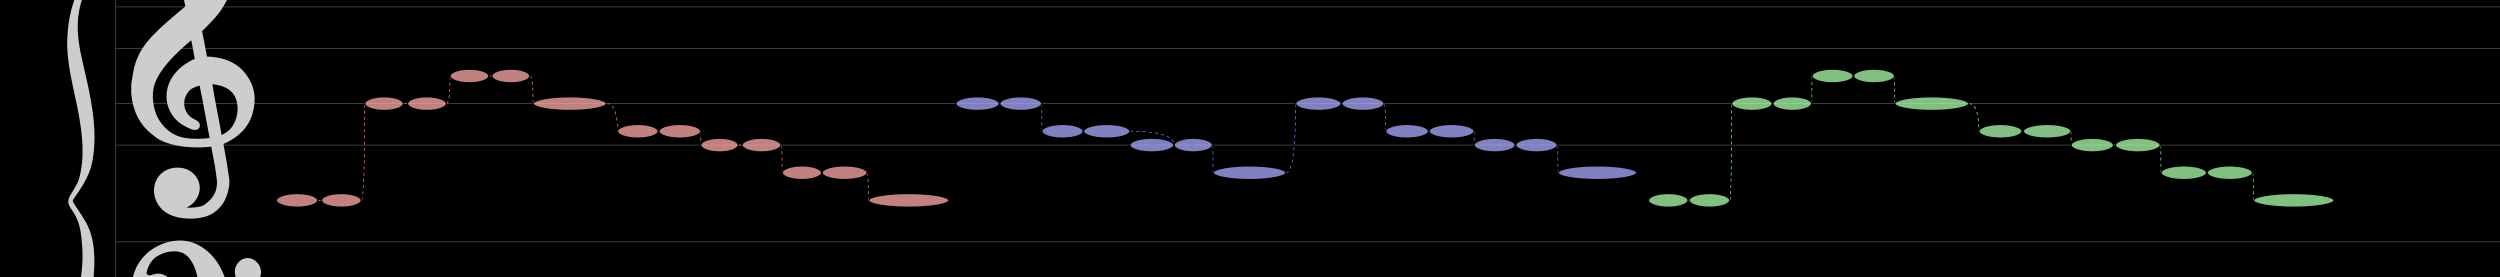
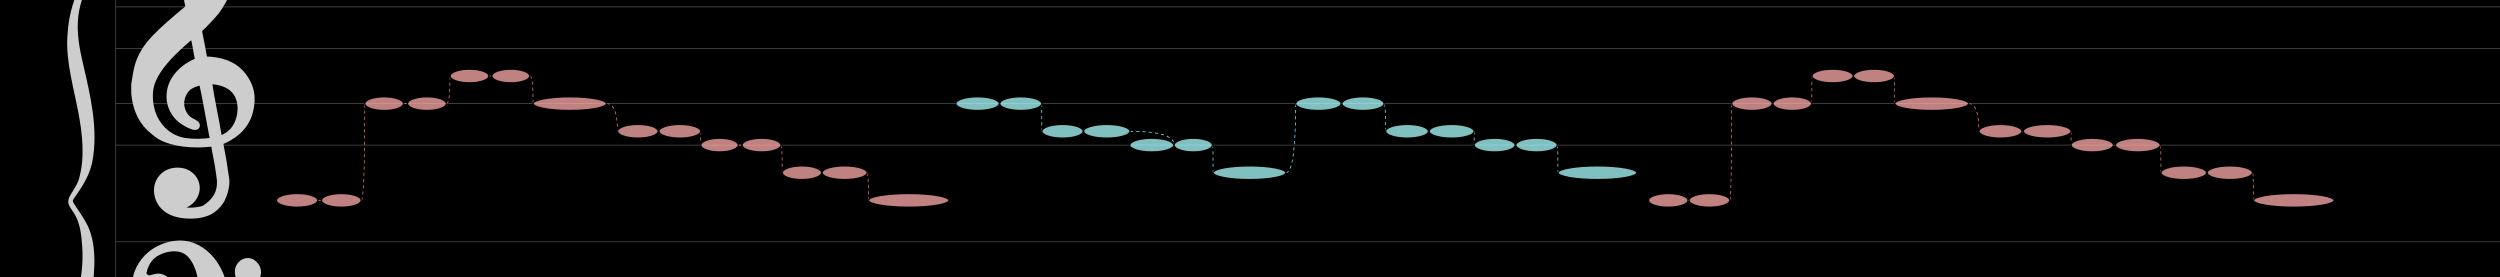
<svg xmlns="http://www.w3.org/2000/svg" version="1.1" viewPort="0 60 42.548 10" viewBox="-200 -50 1809.18 200" width="1809.18" height="200">
  <filter id="constantOpacity">
    <feComponentTransfer>
      <feFuncA type="table" tableValues="0 .5 .5" />
    </feComponentTransfer>
  </filter>
  <rect class="background" x="-500%" y="-500%" width="1000%" height="1000%" style="fill:black" />
  <g transform="scale(35, -10) translate(0, -70)">
    <g class="staff-lines" stroke-width="0.5" stroke="#555555">
      <path vector-effect="non-scaling-stroke" d="M-3.321 64.5 L565.902 64.5" />
      <path vector-effect="non-scaling-stroke" d="M-3.321 67.5 L565.902 67.5" />
      <path vector-effect="non-scaling-stroke" d="M-3.321 71.5 L565.902 71.5" />
      <path vector-effect="non-scaling-stroke" d="M-3.321 74.5 L565.902 74.5" />
      <path vector-effect="non-scaling-stroke" d="M-3.321 77.5 L565.902 77.5" />
      <path vector-effect="non-scaling-stroke" d="M-3.321 43.5 L565.902 43.5" />
      <path vector-effect="non-scaling-stroke" d="M-3.321 47.5 L565.902 47.5" />
      <path vector-effect="non-scaling-stroke" d="M-3.321 50.5 L565.902 50.5" />
      <path vector-effect="non-scaling-stroke" d="M-3.321 53.5 L565.902 53.5" />
      <path vector-effect="non-scaling-stroke" d="M-3.321 57.5 L565.902 57.5" />
      <path vector-effect="non-scaling-stroke" d="M565.544,43.5 L565.544,77.5" />
      <path vector-effect="non-scaling-stroke" d="M565.902,43.5 L565.902,77.5" />
      <path vector-effect="non-scaling-stroke" d="M-3.321,43.5 L-3.321,77.5 z" />
    </g>
    <g transform="scale(0.714286, 1)">
      <g vector-effect="non-scaling-stroke" class="treble-clef" stroke="#cdcdcd" stroke-width="3" fill="#cdcdcd" transform="translate(-17.25, 5.15) scale(0.06, 0.07)">
        <path vector-effect="non-scaling-stroke" d="M250.026,1080.111c-2.375-5.813-4.501-12.037-5.616-19.656c-1.07-7.32-1.387-15.609-1.62-23.113    c-0.426-13.713,0.409-28.548,1.296-41.038c0.132-1.861,0.517-3.882,0.432-5.183c-0.118-1.794-1.622-3.834-2.484-5.401    c-4.551-8.266-9.023-16.291-13.176-25.488c-3.56-7.883-6.46-16.235-8.316-27.648c-1.087-6.682-1.406-14.26-2.053-21.816   c0-3.313,0-6.623,0-9.936c0.817-17.854,4.099-30.916,9.396-39.743c1.084-1.808,2.228-3.951,3.24-5.186    c6.218-7.579,16.081-9.873,25.812-7.343c0.598-8.887,1.858-19.53,2.376-28.944c0.193-3.49,0.54-7.194,0.54-10.368    c-0.003-13.193-3.44-20.603-7.452-26.135c-3.645-2.613-9.925-3.099-13.176,0.43c4.904-0.174,8.174,5.425,9.612,12.744    c2.427,12.351-1.738,24.386-7.344,25.918c-8.458,2.316-13.738-12.691-11.556-28.295c1.622-11.598,6.603-18.42,13.176-19.655    c5.073-0.956,10.149,0.426,13.608,5.399c1.988,2.858,4.009,7.685,4.968,11.879c1.246,5.448,2.18,12.212,2.16,18.792    c-0.01,3.246-0.453,6.761-0.648,10.152c-0.614,10.689-1.579,19.729-2.376,29.812c6.095,5.437,10.941,13.432,13.392,25.704    c1.302,6.52,2.035,15.517,1.727,23.111c-0.375,9.302-2.565,17.712-5.183,23.975c-3.863,9.248-9.852,13.985-17.604,14.257    c-0.849,9.749-1.633,19.633-2.593,29.159c2.376,4.619,4.55,9.643,6.805,14.906c2.185,5.095,3.892,11.286,5.508,17.712    c2.98,11.855,5.576,29.004,5.4,46.44c-0.102,10.157-1.538,19.319-3.24,27.215c-1.691,7.847-3.557,15.81-6.912,20.089    c-0.36,0-0.72,0-1.08,0C254.113,1090.306,252.068,1085.104,250.026,1080.111z M248.19,997.6    c-1.362,15.429-0.295,36.475,2.7,48.384c1.367,5.441,2.426,10.329,4.428,15.122c0.854,2.04,3.006,5.909,4.104,5.83    c2.104-0.153,3.064-9.245,3.24-13.824c0.542-14.092-2.623-28.387-5.832-37.366C254.247,1008.515,250.911,1002.572,248.19,997.6z     M249.27,935.823c-6.565-5.809-13.02-17.569-13.716-34.776c-0.425-10.517,1.463-18.693,3.888-24.624    c1.422-3.478,3.789-6.692,6.156-9.072c1.287-1.293,4.09-3.666,3.996,1.296c-0.048,2.584-2.504,4.06-3.888,6.263    c-2.557,4.079-4.489,12.399-3.348,21.385c0.481,3.784,1.636,7.983,2.808,10.153c1.458,2.697,3.725,4.34,6.048,5.615    c1.987-19.137,3.451-39.323,5.292-58.753c-4.493-1.347-9.224-1.49-13.068-0.213c-6.922,2.298-11.753,12.045-14.256,23.111    c-1.838,8.128-2.944,20.546-1.837,31.752c0.529,5.353,1.939,11.271,3.348,15.984c4.113,13.751,11.055,26.606,16.308,36.289    C247.971,952.523,248.466,943.862,249.27,935.823z M260.286,855.473c-1.479,19.361-3.545,38.701-4.86,57.671    c5.07-0.638,9.023-3.541,11.556-9.718c4.25-10.369,3.378-29.217-0.648-39.53C264.924,860.283,262.694,856.868,260.286,855.473z" />
      </g>
      <g class="bass-clef" fill="#cdcdcd" stroke="#cdcdcd" transform="scale(1.02, 1) translate(-0.25, 0.25)" stroke-width="3">
        <g transform="matrix(0.1835537,0,0,0.1830159,-98.29797,-1128.841)">
          <path vector-effect="non-scaling-stroke" d="M514.308,6407.837c3.419,4.086,5.655,9.64,7.124,12.803     c2.204,4.648,4.046,10.097,5.538,16.384c1.492,6.287,2.238,13.068,2.238,20.385c0,4.115-0.338,7.925-0.991,11.507     c-0.653,3.543-1.527,6.4-2.647,8.459c-1.108,2.095-2.297,3.125-3.545,3.125c-1.142,0-2.262-0.687-3.369-2.135     c-1.119-1.41-2.029-3.505-2.752-6.325c-0.711-2.819-1.073-6.135-1.073-9.982c0-3.011,0.326-5.411,0.968-7.317     c0.653-1.867,1.446-2.78,2.379-2.78c0.513,0,0.991,0.342,1.422,1.104c0.431,0.724,0.769,1.753,1.014,3.011     c0.245,1.257,0.373,2.628,0.373,4.077c0,2.019-0.245,3.733-0.735,5.144c-0.501,1.41-1.049,2.132-1.667,2.132     c-0.21,0-0.466-0.152-0.781-0.38c-0.303-0.229-0.501-0.342-0.571-0.342c-0.14,0-0.292,0.152-0.466,0.495     c-0.175,0.342-0.268,0.799-0.292,1.41c0.07,0.495,0.117,0.838,0.117,1.104c0.338,2.896,0.944,4.953,1.796,6.249     c0.863,1.258,1.784,1.905,2.763,1.905c1.014,0,1.83-0.953,2.46-2.858c0.63-1.943,1.073-4.344,1.329-7.277     c0.268-2.896,0.396-5.981,0.396-9.22c-0.035-3.468-0.221-7.125-0.583-10.897c-0.361-3.81-0.804-7.163-1.317-10.059     c-0.653-3.925-1.458-7.468-2.414-10.593c-0.956-3.124-1.889-5.752-2.775-7.849c-0.886-2.133-2.731-5.973-4.104-9.297     C514,6409.468,514.126,6407.62,514.308,6407.837z" />
          <path vector-effect="non-scaling-stroke" d="M531.259,6465.557c0.313-0.979,0.705-1.415,1.189-1.415     c0.457,0,0.862,0.436,1.228,1.306c0.339,0.908,0.522,2.032,0.522,3.339c0,1.233-0.17,2.358-0.522,3.302     c-0.353,0.979-0.745,1.488-1.163,1.488c-0.483,0-0.888-0.436-1.215-1.343c-0.34-0.871-0.509-1.958-0.509-3.266     C530.789,6467.626,530.945,6466.5,531.259,6465.557z" />
          <path vector-effect="non-scaling-stroke" d="M531.272,6447.847c0.327-0.871,0.732-1.342,1.241-1.342     c0.457,0,0.849,0.471,1.189,1.378c0.327,0.908,0.497,2.033,0.497,3.447c0,1.162-0.183,2.214-0.522,3.193     c-0.366,0.98-0.745,1.452-1.163,1.452c-0.509,0-0.914-0.436-1.241-1.343c-0.313-0.87-0.483-1.996-0.483-3.301     C530.789,6449.879,530.958,6448.717,531.272,6447.847z" />
        </g>
      </g>
    </g>
    <g transform="scale(0.714286, 1)">
      <g class="brace" transform="rotate(0.2) translate(30.5,-324) scale(1,-1) scale(.0175)">
        <path vector-effect="non-scaling-stroke" stroke="#cdcdcd" fill="#cdcdcd" stroke-width="3" stroke-linejoin="round" d="M-2031.812-22924.453    c-24.919,88.91-36.494,171.418-39.024,279.09c-2.379,101.156,9.877,207.264,16.991,305.533    c6.605,91.162,10.955,191.51-0.048,282.248c-2.757,22.732-8.614,43.227-13.597,63.254c-8.261,33.207-2.886,38.68,5.136,72.111    c10.485,43.689,11.808,90.887,13.172,140.795c3.604,132-16.215,270.613-24.675,400.074    c-8.818,134.883,3.651,255.861,34.113,366.164c-17.906-92.289-29.886-179.082-25.068-283.635    c4.572-99.275,18.379-195.207,24.078-294.23c5.11-88.826,9.914-203.154-8.344-284.342c-4.91-21.82-10.217-42.227-15.835-62.98    c-9.146-33.812-7.235-31.322,2.353-65.664c11.021-39.504,20.774-80.965,24.589-128.662c10.5-131.361-2.347-271.072-13.816-398.416    c-5.957-66.148-10.878-134.006-7.34-202.238C-2055.575-22803.877-2044.086-22863.117-2031.812-22924.453L-2031.812-22924.453z" />
      </g>
    </g>
    <g style="stroke-width:1; stroke:black;">
-       <g class="note-lines track-3" fill="none" stroke="hsl(240, 100%, 75%)" stroke-dasharray="2.25" vector-effect="non-scaling-stroke" stroke-width="0.5">
+       <g class="note-lines track-2" fill="none" stroke="hsl(180, 100%, 75%)" stroke-dasharray="2.25" vector-effect="non-scaling-stroke" stroke-width="0.5">
        <path vector-effect="non-scaling-stroke" stroke-linejoin="round" d=" M14.948,67.5 Q14.957,67.5 14.957 67.5" />
        <path vector-effect="non-scaling-stroke" stroke-linejoin="round" d=" M15.825,67.5 Q15.827,67.5 15.827 65.5" />
        <path vector-effect="non-scaling-stroke" stroke-linejoin="round" d=" M16.685,65.5 Q16.689,65.5 16.689 65.5" />
        <path vector-effect="non-scaling-stroke" stroke-linejoin="round" d=" M17.651,65.5 Q18.562,65.5 18.562 64.5" />
        <path vector-effect="non-scaling-stroke" stroke-linejoin="round" d=" M18.554,64.5 Q18.562,64.5 18.562 64.5" />
        <path vector-effect="non-scaling-stroke" stroke-linejoin="round" d=" M19.355,64.5 Q19.369,64.5 19.369 62.5" />
        <path vector-effect="non-scaling-stroke" stroke-linejoin="round" d=" M20.872,62.5 Q21.075,62.5 21.075 67.5" />
        <path vector-effect="non-scaling-stroke" stroke-linejoin="round" d=" M22.016,67.5 Q22.03,67.5 22.03 67.5" />
        <path vector-effect="non-scaling-stroke" stroke-linejoin="round" d=" M22.904,67.5 Q22.935,67.5 22.935 65.5" />
        <path vector-effect="non-scaling-stroke" stroke-linejoin="round" d=" M23.821,65.5 Q23.834,65.5 23.834 65.5" />
        <path vector-effect="non-scaling-stroke" stroke-linejoin="round" d=" M24.766 65.5 L24.766 64.5" />
        <path vector-effect="non-scaling-stroke" stroke-linejoin="round" d=" M25.614,64.5 Q25.627,64.5 25.627 64.5" />
        <path vector-effect="non-scaling-stroke" stroke-linejoin="round" d=" M26.485,64.5 Q26.499,64.5 26.499 62.5" />
-       </g>
-       <g class="note-lines track-2" fill="none" stroke="hsl(120, 100%, 75%)" stroke-dasharray="2.25" vector-effect="non-scaling-stroke" stroke-width="0.5">
-         <path vector-effect="non-scaling-stroke" stroke-linejoin="round" d=" M29.19,60.5 Q29.209,60.5 29.209 60.5" />
-         <path vector-effect="non-scaling-stroke" stroke-linejoin="round" d=" M30.053,60.5 Q30.089,60.5 30.089 67.5" />
-         <path vector-effect="non-scaling-stroke" stroke-linejoin="round" d=" M30.929,67.5 Q30.943,67.5 30.943 67.5" />
-         <path vector-effect="non-scaling-stroke" stroke-linejoin="round" d=" M31.744,67.5 Q31.75,67.5 31.75 69.5" />
-         <path vector-effect="non-scaling-stroke" stroke-linejoin="round" d=" M32.606,69.5 Q32.609,69.5 32.609 69.5" />
-         <path vector-effect="non-scaling-stroke" stroke-linejoin="round" d=" M33.46,69.5 Q33.462,69.5 33.462 67.5" />
-         <path vector-effect="non-scaling-stroke" stroke-linejoin="round" d=" M34.991,67.5 Q35.202,67.5 35.202 65.5" />
-         <path vector-effect="non-scaling-stroke" stroke-linejoin="round" d=" M36.094,65.5 Q36.119,65.5 36.119 65.5" />
-         <path vector-effect="non-scaling-stroke" stroke-linejoin="round" d=" M37.108 65.5 L37.108 64.5" />
-         <path vector-effect="non-scaling-stroke" stroke-linejoin="round" d=" M37.986,64.5 Q38.024,64.5 38.024 64.5" />
-         <path vector-effect="non-scaling-stroke" stroke-linejoin="round" d=" M38.953,64.5 Q38.967,64.5 38.967 62.5" />
-         <path vector-effect="non-scaling-stroke" stroke-linejoin="round" d=" M39.911,62.5 Q39.921,62.5 39.921 62.5" />
-         <path vector-effect="non-scaling-stroke" stroke-linejoin="round" d=" M40.86,62.5 Q40.879,62.5 40.879 60.5" />
      </g>
      <g class="note-lines track-1" fill="none" stroke="hsl(0, 100%, 75%)" stroke-dasharray="2.25" vector-effect="non-scaling-stroke" stroke-width="0.5">
        <path vector-effect="non-scaling-stroke" stroke-linejoin="round" d=" M0.857,60.5 Q0.932,60.5 0.932 60.5" />
        <path vector-effect="non-scaling-stroke" stroke-linejoin="round" d=" M1.755,60.5 Q1.828,60.5 1.828 67.5" />
        <path vector-effect="non-scaling-stroke" stroke-linejoin="round" d=" M2.628,67.5 Q2.711,67.5 2.711 67.5" />
        <path vector-effect="non-scaling-stroke" stroke-linejoin="round" d=" M3.517,67.5 Q3.591,67.5 3.591 69.5" />
        <path vector-effect="non-scaling-stroke" stroke-linejoin="round" d=" M4.394,69.5 Q4.453,69.5 4.453 69.5" />
        <path vector-effect="non-scaling-stroke" stroke-linejoin="round" d=" M5.241,69.5 Q5.309,69.5 5.309 67.5" />
        <path vector-effect="non-scaling-stroke" stroke-linejoin="round" d=" M6.826,67.5 Q7.053,67.5 7.053 65.5" />
        <path vector-effect="non-scaling-stroke" stroke-linejoin="round" d=" M7.896,65.5 Q7.91,65.5 7.91 65.5" />
        <path vector-effect="non-scaling-stroke" stroke-linejoin="round" d=" M8.775 65.5 L8.775 64.5" />
        <path vector-effect="non-scaling-stroke" stroke-linejoin="round" d=" M9.551,64.5 Q9.629,64.5 9.629 64.5" />
        <path vector-effect="non-scaling-stroke" stroke-linejoin="round" d=" M10.436,64.5 Q10.459,64.5 10.459 62.5" />
        <path vector-effect="non-scaling-stroke" stroke-linejoin="round" d=" M11.274,62.5 Q11.283,62.5 11.283 62.5" />
        <path vector-effect="non-scaling-stroke" stroke-linejoin="round" d=" M12.215,62.5 Q12.242,62.5 12.242 60.5" />
-       </g>
-       <g opacity="0.5" class="note-backdrops track-3" style="fill:white;">
+         <path vector-effect="non-scaling-stroke" stroke-linejoin="round" d=" M29.19,60.5 Q29.209,60.5 29.209 60.5" />
+         <path vector-effect="non-scaling-stroke" stroke-linejoin="round" d=" M30.053,60.5 Q30.089,60.5 30.089 67.5" />
+         <path vector-effect="non-scaling-stroke" stroke-linejoin="round" d=" M30.929,67.5 Q30.943,67.5 30.943 67.5" />
+         <path vector-effect="non-scaling-stroke" stroke-linejoin="round" d=" M31.744,67.5 Q31.75,67.5 31.75 69.5" />
+         <path vector-effect="non-scaling-stroke" stroke-linejoin="round" d=" M32.606,69.5 Q32.609,69.5 32.609 69.5" />
+         <path vector-effect="non-scaling-stroke" stroke-linejoin="round" d=" M33.46,69.5 Q33.462,69.5 33.462 67.5" />
+         <path vector-effect="non-scaling-stroke" stroke-linejoin="round" d=" M34.991,67.5 Q35.202,67.5 35.202 65.5" />
+         <path vector-effect="non-scaling-stroke" stroke-linejoin="round" d=" M36.094,65.5 Q36.119,65.5 36.119 65.5" />
+         <path vector-effect="non-scaling-stroke" stroke-linejoin="round" d=" M37.108 65.5 L37.108 64.5" />
+         <path vector-effect="non-scaling-stroke" stroke-linejoin="round" d=" M37.986,64.5 Q38.024,64.5 38.024 64.5" />
+         <path vector-effect="non-scaling-stroke" stroke-linejoin="round" d=" M38.953,64.5 Q38.967,64.5 38.967 62.5" />
+         <path vector-effect="non-scaling-stroke" stroke-linejoin="round" d=" M39.911,62.5 Q39.921,62.5 39.921 62.5" />
+         <path vector-effect="non-scaling-stroke" stroke-linejoin="round" d=" M40.86,62.5 Q40.879,62.5 40.879 60.5" />
+       </g>
+       <g opacity="0.5" class="note-backdrops track-2" style="fill:white;">
        <g class="note key-67 ont-14d049 offt-14d948 maxima">
          <rect vector-effect="non-scaling-stroke" rx="1" ry="1" x="14.049" y="67" width="0.899" height="1" />
        </g>
        <g class="note key-67 ont-14d957 offt-15d825 maxima">
          <rect vector-effect="non-scaling-stroke" rx="1" ry="1" x="14.957" y="67" width="0.868" height="1" />
        </g>
        <g class="note key-65 ont-15d827 offt-16d685">
          <rect vector-effect="non-scaling-stroke" rx="1" ry="1" x="15.827" y="65" width="0.858" height="1" />
        </g>
        <g class="note key-65 ont-16d689 offt-17d651">
          <rect vector-effect="non-scaling-stroke" rx="1" ry="1" x="16.689" y="65" width="0.962" height="1" />
        </g>
        <g class="note key-64 ont-17d645 offt-18d554">
          <rect vector-effect="non-scaling-stroke" rx="1" ry="1" x="17.645" y="64" width="0.91" height="1" />
        </g>
        <g class="note key-64 ont-18d562 offt-19d355">
          <rect vector-effect="non-scaling-stroke" rx="1" ry="1" x="18.562" y="64" width="0.793" height="1" />
        </g>
        <g class="note key-62 ont-19d369 offt-20d872 minima">
          <rect vector-effect="non-scaling-stroke" rx="1" ry="1" x="19.369" y="62" width="1.504" height="1" />
        </g>
        <g class="note key-67 ont-21d075 offt-22d016 maxima">
          <rect vector-effect="non-scaling-stroke" rx="1" ry="1" x="21.075" y="67" width="0.941" height="1" />
        </g>
        <g class="note key-67 ont-22d030 offt-22d904 maxima">
          <rect vector-effect="non-scaling-stroke" rx="1" ry="1" x="22.03" y="67" width="0.874" height="1" />
        </g>
        <g class="note key-65 ont-22d935 offt-23d821">
          <rect vector-effect="non-scaling-stroke" rx="1" ry="1" x="22.935" y="65" width="0.887" height="1" />
        </g>
        <g class="note key-65 ont-23d834 offt-24d766">
          <rect vector-effect="non-scaling-stroke" rx="1" ry="1" x="23.834" y="65" width="0.932" height="1" />
        </g>
        <g class="note key-64 ont-24d766 offt-25d614">
          <rect vector-effect="non-scaling-stroke" rx="1" ry="1" x="24.766" y="64" width="0.848" height="1" />
        </g>
        <g class="note key-64 ont-25d627 offt-26d484">
          <rect vector-effect="non-scaling-stroke" rx="1" ry="1" x="25.627" y="64" width="0.858" height="1" />
        </g>
        <g class="note key-62 ont-26d499 offt-28d129 minima">
          <rect vector-effect="non-scaling-stroke" rx="1" ry="1" x="26.499" y="62" width="1.63" height="1" />
-         </g>
-       </g>
-       <g opacity="0.5" class="note-backdrops track-2" style="fill:white;">
-         <g class="note key-60 ont-28d369 offt-29d190 minima">
-           <rect vector-effect="non-scaling-stroke" rx="1" ry="1" x="28.369" y="60" width="0.82" height="1" />
-         </g>
-         <g class="note key-60 ont-29d209 offt-30d053 minima">
-           <rect vector-effect="non-scaling-stroke" rx="1" ry="1" x="29.209" y="60" width="0.844" height="1" />
-         </g>
-         <g class="note key-67 ont-30d089 offt-30d929">
-           <rect vector-effect="non-scaling-stroke" rx="1" ry="1" x="30.089" y="67" width="0.84" height="1" />
-         </g>
-         <g class="note key-67 ont-30d943 offt-31d744">
-           <rect vector-effect="non-scaling-stroke" rx="1" ry="1" x="30.943" y="67" width="0.801" height="1" />
-         </g>
-         <g class="note key-69 ont-31d750 offt-32d606 maxima">
-           <rect vector-effect="non-scaling-stroke" rx="1" ry="1" x="31.75" y="69" width="0.855" height="1" />
-         </g>
-         <g class="note key-69 ont-32d609 offt-33d460 maxima">
-           <rect vector-effect="non-scaling-stroke" rx="1" ry="1" x="32.609" y="69" width="0.851" height="1" />
-         </g>
-         <g class="note key-67 ont-33d462 offt-34d991">
-           <rect vector-effect="non-scaling-stroke" rx="1" ry="1" x="33.462" y="67" width="1.529" height="1" />
-         </g>
-         <g class="note key-65 ont-35d202 offt-36d094">
-           <rect vector-effect="non-scaling-stroke" rx="1" ry="1" x="35.202" y="65" width="0.892" height="1" />
-         </g>
-         <g class="note key-65 ont-36d119 offt-37d108">
-           <rect vector-effect="non-scaling-stroke" rx="1" ry="1" x="36.119" y="65" width="0.99" height="1" />
-         </g>
-         <g class="note key-64 ont-37d108 offt-37d986">
-           <rect vector-effect="non-scaling-stroke" rx="1" ry="1" x="37.108" y="64" width="0.878" height="1" />
-         </g>
-         <g class="note key-64 ont-38d024 offt-38d953">
-           <rect vector-effect="non-scaling-stroke" rx="1" ry="1" x="38.024" y="64" width="0.929" height="1" />
-         </g>
-         <g class="note key-62 ont-38d967 offt-39d911">
-           <rect vector-effect="non-scaling-stroke" rx="1" ry="1" x="38.967" y="62" width="0.944" height="1" />
-         </g>
-         <g class="note key-62 ont-39d921 offt-40d860">
-           <rect vector-effect="non-scaling-stroke" rx="1" ry="1" x="39.921" y="62" width="0.938" height="1" />
-         </g>
-         <g class="note key-60 ont-40d879 offt-42d548 minima">
-           <rect vector-effect="non-scaling-stroke" rx="1" ry="1" x="40.879" y="60" width="1.669" height="1" />
        </g>
      </g>
      <g opacity="0.5" class="note-backdrops track-1" style="fill:white;">
        <g class="note key-60 ont-0d000 offt-0d857 minima">
          <rect vector-effect="non-scaling-stroke" rx="1" ry="1" x="0" y="60" width="0.857" height="1" />
        </g>
        <g class="note key-60 ont-0d932 offt-1d755 minima">
          <rect vector-effect="non-scaling-stroke" rx="1" ry="1" x="0.932" y="60" width="0.824" height="1" />
        </g>
        <g class="note key-67 ont-1d828 offt-2d628">
          <rect vector-effect="non-scaling-stroke" rx="1" ry="1" x="1.828" y="67" width="0.801" height="1" />
        </g>
        <g class="note key-67 ont-2d711 offt-3d517">
          <rect vector-effect="non-scaling-stroke" rx="1" ry="1" x="2.711" y="67" width="0.806" height="1" />
        </g>
        <g class="note key-69 ont-3d591 offt-4d394 maxima">
          <rect vector-effect="non-scaling-stroke" rx="1" ry="1" x="3.591" y="69" width="0.804" height="1" />
        </g>
        <g class="note key-69 ont-4d453 offt-5d241 maxima">
          <rect vector-effect="non-scaling-stroke" rx="1" ry="1" x="4.453" y="69" width="0.788" height="1" />
        </g>
        <g class="note key-67 ont-5d309 offt-6d826">
          <rect vector-effect="non-scaling-stroke" rx="1" ry="1" x="5.309" y="67" width="1.517" height="1" />
        </g>
        <g class="note key-65 ont-7d053 offt-7d896">
          <rect vector-effect="non-scaling-stroke" rx="1" ry="1" x="7.053" y="65" width="0.843" height="1" />
        </g>
        <g class="note key-65 ont-7d910 offt-8d775">
          <rect vector-effect="non-scaling-stroke" rx="1" ry="1" x="7.91" y="65" width="0.865" height="1" />
        </g>
        <g class="note key-64 ont-8d775 offt-9d551">
          <rect vector-effect="non-scaling-stroke" rx="1" ry="1" x="8.775" y="64" width="0.777" height="1" />
        </g>
        <g class="note key-64 ont-9d629 offt-10d436">
          <rect vector-effect="non-scaling-stroke" rx="1" ry="1" x="9.629" y="64" width="0.807" height="1" />
        </g>
        <g class="note key-62 ont-10d459 offt-11d274">
          <rect vector-effect="non-scaling-stroke" rx="1" ry="1" x="10.459" y="62" width="0.815" height="1" />
        </g>
        <g class="note key-62 ont-11d283 offt-12d215">
          <rect vector-effect="non-scaling-stroke" rx="1" ry="1" x="11.283" y="62" width="0.933" height="1" />
        </g>
        <g class="note key-60 ont-12d243 offt-13d909 minima">
          <rect vector-effect="non-scaling-stroke" rx="1" ry="1" x="12.242" y="60" width="1.666" height="1" />
        </g>
-       </g>
-       <g class="track-3" filter="url(#constantOpacity)" style="opacity:1; fill:hsl(240, 100%, 75%);">
+         <g class="note key-60 ont-28d369 offt-29d190 minima">
+           <rect vector-effect="non-scaling-stroke" rx="1" ry="1" x="28.369" y="60" width="0.82" height="1" />
+         </g>
+         <g class="note key-60 ont-29d209 offt-30d053 minima">
+           <rect vector-effect="non-scaling-stroke" rx="1" ry="1" x="29.209" y="60" width="0.844" height="1" />
+         </g>
+         <g class="note key-67 ont-30d089 offt-30d929">
+           <rect vector-effect="non-scaling-stroke" rx="1" ry="1" x="30.089" y="67" width="0.84" height="1" />
+         </g>
+         <g class="note key-67 ont-30d943 offt-31d744">
+           <rect vector-effect="non-scaling-stroke" rx="1" ry="1" x="30.943" y="67" width="0.801" height="1" />
+         </g>
+         <g class="note key-69 ont-31d750 offt-32d606 maxima">
+           <rect vector-effect="non-scaling-stroke" rx="1" ry="1" x="31.75" y="69" width="0.855" height="1" />
+         </g>
+         <g class="note key-69 ont-32d609 offt-33d460 maxima">
+           <rect vector-effect="non-scaling-stroke" rx="1" ry="1" x="32.609" y="69" width="0.851" height="1" />
+         </g>
+         <g class="note key-67 ont-33d462 offt-34d991">
+           <rect vector-effect="non-scaling-stroke" rx="1" ry="1" x="33.462" y="67" width="1.529" height="1" />
+         </g>
+         <g class="note key-65 ont-35d202 offt-36d094">
+           <rect vector-effect="non-scaling-stroke" rx="1" ry="1" x="35.202" y="65" width="0.892" height="1" />
+         </g>
+         <g class="note key-65 ont-36d119 offt-37d108">
+           <rect vector-effect="non-scaling-stroke" rx="1" ry="1" x="36.119" y="65" width="0.99" height="1" />
+         </g>
+         <g class="note key-64 ont-37d108 offt-37d986">
+           <rect vector-effect="non-scaling-stroke" rx="1" ry="1" x="37.108" y="64" width="0.878" height="1" />
+         </g>
+         <g class="note key-64 ont-38d024 offt-38d953">
+           <rect vector-effect="non-scaling-stroke" rx="1" ry="1" x="38.024" y="64" width="0.929" height="1" />
+         </g>
+         <g class="note key-62 ont-38d967 offt-39d911">
+           <rect vector-effect="non-scaling-stroke" rx="1" ry="1" x="38.967" y="62" width="0.944" height="1" />
+         </g>
+         <g class="note key-62 ont-39d921 offt-40d860">
+           <rect vector-effect="non-scaling-stroke" rx="1" ry="1" x="39.921" y="62" width="0.938" height="1" />
+         </g>
+         <g class="note key-60 ont-40d879 offt-42d548 minima">
+           <rect vector-effect="non-scaling-stroke" rx="1" ry="1" x="40.879" y="60" width="1.669" height="1" />
+         </g>
+       </g>
+       <g class="track-2" filter="url(#constantOpacity)" style="opacity:1; fill:hsl(180, 100%, 75%);">
        <g class="note key-67 ont-14d049 offt-14d948 maxima">
          <rect vector-effect="non-scaling-stroke" rx="1" ry="1" x="14.049" y="67" width="0.899" height="1" />
        </g>
        <g class="note key-67 ont-14d957 offt-15d825 maxima">
          <rect vector-effect="non-scaling-stroke" rx="1" ry="1" x="14.957" y="67" width="0.868" height="1" />
        </g>
        <g class="note key-65 ont-15d827 offt-16d685">
          <rect vector-effect="non-scaling-stroke" rx="1" ry="1" x="15.827" y="65" width="0.858" height="1" />
        </g>
        <g class="note key-65 ont-16d689 offt-17d651">
          <rect vector-effect="non-scaling-stroke" rx="1" ry="1" x="16.689" y="65" width="0.962" height="1" />
        </g>
        <g class="note key-64 ont-17d645 offt-18d554">
          <rect vector-effect="non-scaling-stroke" rx="1" ry="1" x="17.645" y="64" width="0.91" height="1" />
        </g>
        <g class="note key-64 ont-18d562 offt-19d355">
          <rect vector-effect="non-scaling-stroke" rx="1" ry="1" x="18.562" y="64" width="0.793" height="1" />
        </g>
        <g class="note key-62 ont-19d369 offt-20d872 minima">
          <rect vector-effect="non-scaling-stroke" rx="1" ry="1" x="19.369" y="62" width="1.504" height="1" />
        </g>
        <g class="note key-67 ont-21d075 offt-22d016 maxima">
          <rect vector-effect="non-scaling-stroke" rx="1" ry="1" x="21.075" y="67" width="0.941" height="1" />
        </g>
        <g class="note key-67 ont-22d030 offt-22d904 maxima">
          <rect vector-effect="non-scaling-stroke" rx="1" ry="1" x="22.03" y="67" width="0.874" height="1" />
        </g>
        <g class="note key-65 ont-22d935 offt-23d821">
          <rect vector-effect="non-scaling-stroke" rx="1" ry="1" x="22.935" y="65" width="0.887" height="1" />
        </g>
        <g class="note key-65 ont-23d834 offt-24d766">
          <rect vector-effect="non-scaling-stroke" rx="1" ry="1" x="23.834" y="65" width="0.932" height="1" />
        </g>
        <g class="note key-64 ont-24d766 offt-25d614">
          <rect vector-effect="non-scaling-stroke" rx="1" ry="1" x="24.766" y="64" width="0.848" height="1" />
        </g>
        <g class="note key-64 ont-25d627 offt-26d484">
          <rect vector-effect="non-scaling-stroke" rx="1" ry="1" x="25.627" y="64" width="0.858" height="1" />
        </g>
        <g class="note key-62 ont-26d499 offt-28d129 minima">
          <rect vector-effect="non-scaling-stroke" rx="1" ry="1" x="26.499" y="62" width="1.63" height="1" />
-         </g>
-       </g>
-       <g class="track-2" filter="url(#constantOpacity)" style="opacity:1; fill:hsl(120, 100%, 75%);">
-         <g class="note key-60 ont-28d369 offt-29d190 minima">
-           <rect vector-effect="non-scaling-stroke" rx="1" ry="1" x="28.369" y="60" width="0.82" height="1" />
-         </g>
-         <g class="note key-60 ont-29d209 offt-30d053 minima">
-           <rect vector-effect="non-scaling-stroke" rx="1" ry="1" x="29.209" y="60" width="0.844" height="1" />
-         </g>
-         <g class="note key-67 ont-30d089 offt-30d929">
-           <rect vector-effect="non-scaling-stroke" rx="1" ry="1" x="30.089" y="67" width="0.84" height="1" />
-         </g>
-         <g class="note key-67 ont-30d943 offt-31d744">
-           <rect vector-effect="non-scaling-stroke" rx="1" ry="1" x="30.943" y="67" width="0.801" height="1" />
-         </g>
-         <g class="note key-69 ont-31d750 offt-32d606 maxima">
-           <rect vector-effect="non-scaling-stroke" rx="1" ry="1" x="31.75" y="69" width="0.855" height="1" />
-         </g>
-         <g class="note key-69 ont-32d609 offt-33d460 maxima">
-           <rect vector-effect="non-scaling-stroke" rx="1" ry="1" x="32.609" y="69" width="0.851" height="1" />
-         </g>
-         <g class="note key-67 ont-33d462 offt-34d991">
-           <rect vector-effect="non-scaling-stroke" rx="1" ry="1" x="33.462" y="67" width="1.529" height="1" />
-         </g>
-         <g class="note key-65 ont-35d202 offt-36d094">
-           <rect vector-effect="non-scaling-stroke" rx="1" ry="1" x="35.202" y="65" width="0.892" height="1" />
-         </g>
-         <g class="note key-65 ont-36d119 offt-37d108">
-           <rect vector-effect="non-scaling-stroke" rx="1" ry="1" x="36.119" y="65" width="0.99" height="1" />
-         </g>
-         <g class="note key-64 ont-37d108 offt-37d986">
-           <rect vector-effect="non-scaling-stroke" rx="1" ry="1" x="37.108" y="64" width="0.878" height="1" />
-         </g>
-         <g class="note key-64 ont-38d024 offt-38d953">
-           <rect vector-effect="non-scaling-stroke" rx="1" ry="1" x="38.024" y="64" width="0.929" height="1" />
-         </g>
-         <g class="note key-62 ont-38d967 offt-39d911">
-           <rect vector-effect="non-scaling-stroke" rx="1" ry="1" x="38.967" y="62" width="0.944" height="1" />
-         </g>
-         <g class="note key-62 ont-39d921 offt-40d860">
-           <rect vector-effect="non-scaling-stroke" rx="1" ry="1" x="39.921" y="62" width="0.938" height="1" />
-         </g>
-         <g class="note key-60 ont-40d879 offt-42d548 minima">
-           <rect vector-effect="non-scaling-stroke" rx="1" ry="1" x="40.879" y="60" width="1.669" height="1" />
        </g>
      </g>
      <g class="track-1" filter="url(#constantOpacity)" style="opacity:1; fill:hsl(0, 100%, 75%);">
        <g class="note key-60 ont-0d000 offt-0d857 minima">
          <rect vector-effect="non-scaling-stroke" rx="1" ry="1" x="0" y="60" width="0.857" height="1" />
        </g>
        <g class="note key-60 ont-0d932 offt-1d755 minima">
          <rect vector-effect="non-scaling-stroke" rx="1" ry="1" x="0.932" y="60" width="0.824" height="1" />
        </g>
        <g class="note key-67 ont-1d828 offt-2d628">
          <rect vector-effect="non-scaling-stroke" rx="1" ry="1" x="1.828" y="67" width="0.801" height="1" />
        </g>
        <g class="note key-67 ont-2d711 offt-3d517">
          <rect vector-effect="non-scaling-stroke" rx="1" ry="1" x="2.711" y="67" width="0.806" height="1" />
        </g>
        <g class="note key-69 ont-3d591 offt-4d394 maxima">
          <rect vector-effect="non-scaling-stroke" rx="1" ry="1" x="3.591" y="69" width="0.804" height="1" />
        </g>
        <g class="note key-69 ont-4d453 offt-5d241 maxima">
          <rect vector-effect="non-scaling-stroke" rx="1" ry="1" x="4.453" y="69" width="0.788" height="1" />
        </g>
        <g class="note key-67 ont-5d309 offt-6d826">
          <rect vector-effect="non-scaling-stroke" rx="1" ry="1" x="5.309" y="67" width="1.517" height="1" />
        </g>
        <g class="note key-65 ont-7d053 offt-7d896">
          <rect vector-effect="non-scaling-stroke" rx="1" ry="1" x="7.053" y="65" width="0.843" height="1" />
        </g>
        <g class="note key-65 ont-7d910 offt-8d775">
          <rect vector-effect="non-scaling-stroke" rx="1" ry="1" x="7.91" y="65" width="0.865" height="1" />
        </g>
        <g class="note key-64 ont-8d775 offt-9d551">
          <rect vector-effect="non-scaling-stroke" rx="1" ry="1" x="8.775" y="64" width="0.777" height="1" />
        </g>
        <g class="note key-64 ont-9d629 offt-10d436">
          <rect vector-effect="non-scaling-stroke" rx="1" ry="1" x="9.629" y="64" width="0.807" height="1" />
        </g>
        <g class="note key-62 ont-10d459 offt-11d274">
          <rect vector-effect="non-scaling-stroke" rx="1" ry="1" x="10.459" y="62" width="0.815" height="1" />
        </g>
        <g class="note key-62 ont-11d283 offt-12d215">
          <rect vector-effect="non-scaling-stroke" rx="1" ry="1" x="11.283" y="62" width="0.933" height="1" />
        </g>
        <g class="note key-60 ont-12d243 offt-13d909 minima">
          <rect vector-effect="non-scaling-stroke" rx="1" ry="1" x="12.242" y="60" width="1.666" height="1" />
        </g>
+         <g class="note key-60 ont-28d369 offt-29d190 minima">
+           <rect vector-effect="non-scaling-stroke" rx="1" ry="1" x="28.369" y="60" width="0.82" height="1" />
+         </g>
+         <g class="note key-60 ont-29d209 offt-30d053 minima">
+           <rect vector-effect="non-scaling-stroke" rx="1" ry="1" x="29.209" y="60" width="0.844" height="1" />
+         </g>
+         <g class="note key-67 ont-30d089 offt-30d929">
+           <rect vector-effect="non-scaling-stroke" rx="1" ry="1" x="30.089" y="67" width="0.84" height="1" />
+         </g>
+         <g class="note key-67 ont-30d943 offt-31d744">
+           <rect vector-effect="non-scaling-stroke" rx="1" ry="1" x="30.943" y="67" width="0.801" height="1" />
+         </g>
+         <g class="note key-69 ont-31d750 offt-32d606 maxima">
+           <rect vector-effect="non-scaling-stroke" rx="1" ry="1" x="31.75" y="69" width="0.855" height="1" />
+         </g>
+         <g class="note key-69 ont-32d609 offt-33d460 maxima">
+           <rect vector-effect="non-scaling-stroke" rx="1" ry="1" x="32.609" y="69" width="0.851" height="1" />
+         </g>
+         <g class="note key-67 ont-33d462 offt-34d991">
+           <rect vector-effect="non-scaling-stroke" rx="1" ry="1" x="33.462" y="67" width="1.529" height="1" />
+         </g>
+         <g class="note key-65 ont-35d202 offt-36d094">
+           <rect vector-effect="non-scaling-stroke" rx="1" ry="1" x="35.202" y="65" width="0.892" height="1" />
+         </g>
+         <g class="note key-65 ont-36d119 offt-37d108">
+           <rect vector-effect="non-scaling-stroke" rx="1" ry="1" x="36.119" y="65" width="0.99" height="1" />
+         </g>
+         <g class="note key-64 ont-37d108 offt-37d986">
+           <rect vector-effect="non-scaling-stroke" rx="1" ry="1" x="37.108" y="64" width="0.878" height="1" />
+         </g>
+         <g class="note key-64 ont-38d024 offt-38d953">
+           <rect vector-effect="non-scaling-stroke" rx="1" ry="1" x="38.024" y="64" width="0.929" height="1" />
+         </g>
+         <g class="note key-62 ont-38d967 offt-39d911">
+           <rect vector-effect="non-scaling-stroke" rx="1" ry="1" x="38.967" y="62" width="0.944" height="1" />
+         </g>
+         <g class="note key-62 ont-39d921 offt-40d860">
+           <rect vector-effect="non-scaling-stroke" rx="1" ry="1" x="39.921" y="62" width="0.938" height="1" />
+         </g>
+         <g class="note key-60 ont-40d879 offt-42d548 minima">
+           <rect vector-effect="non-scaling-stroke" rx="1" ry="1" x="40.879" y="60" width="1.669" height="1" />
+         </g>
      </g>
    </g>
  </g>
</svg>
